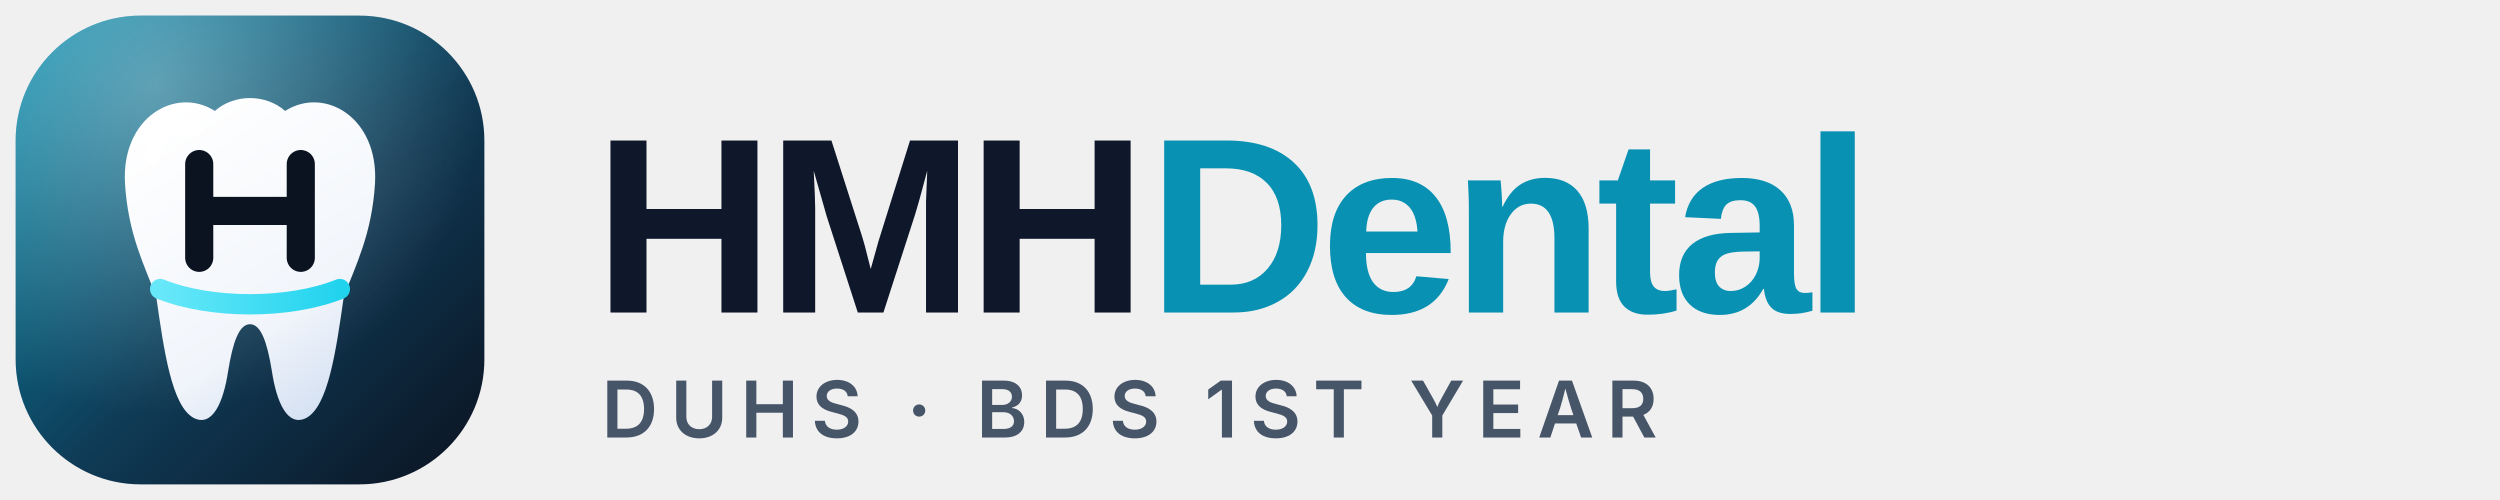
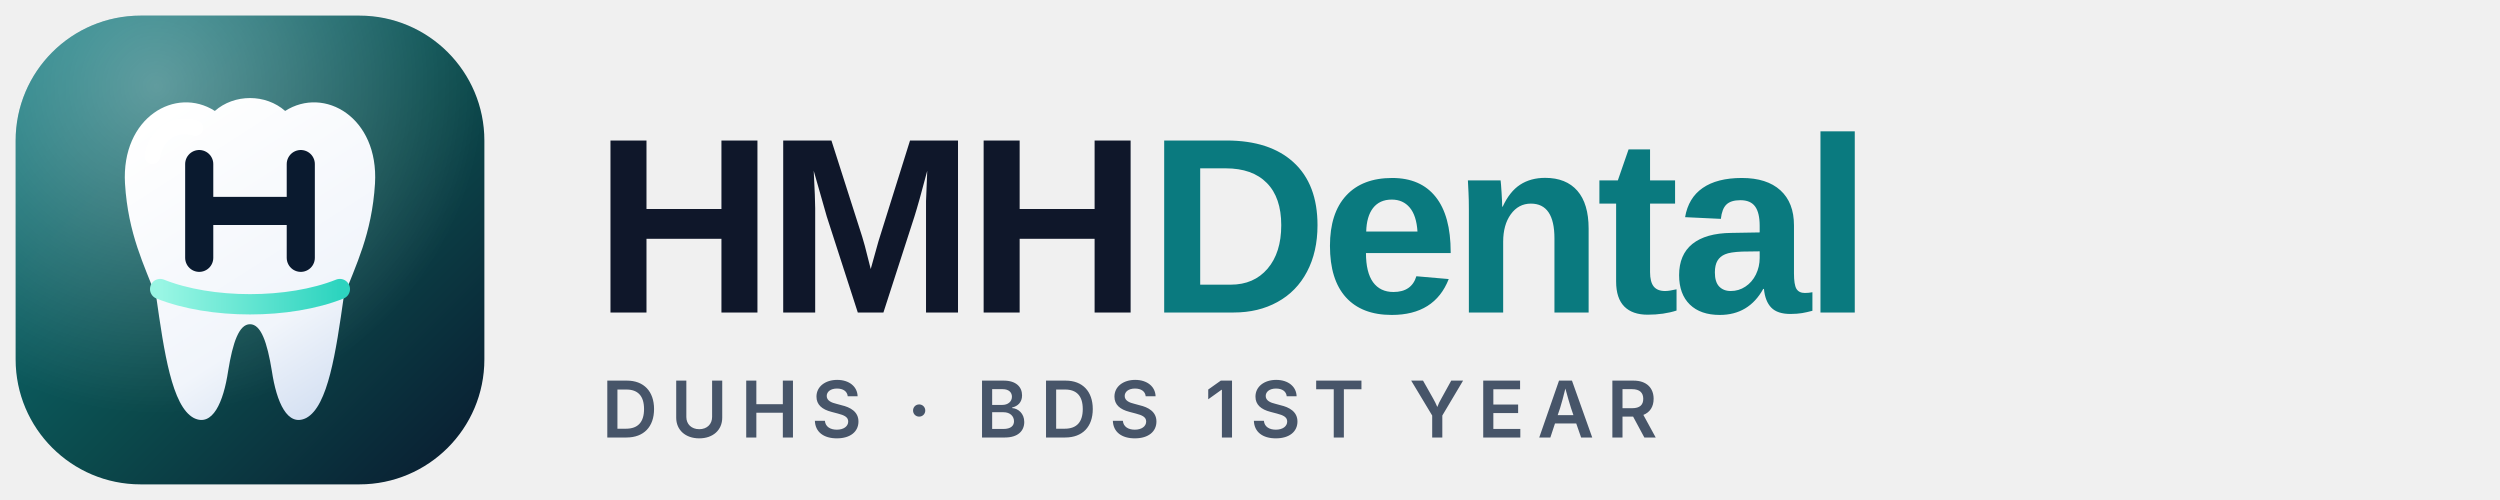
<svg xmlns="http://www.w3.org/2000/svg" viewBox="0 0 320 64">
  <svg x="0" y="0" width="64" height="64" viewBox="0 0 64 64">
    <defs>
      <linearGradient id="hmh-bg" x1="0" y1="0" x2="1" y2="1">
-         <stop offset="0" stop-color="#0891b2" />
-         <stop offset="0.55" stop-color="#0f3a55" />
-         <stop offset="1" stop-color="#0b1220" />
+         <stop offset="0" stop-color="#0a7a7f" />
+         <stop offset="0.55" stop-color="#0b4a4c" />
+         <stop offset="1" stop-color="#0a1a2f" />
      </linearGradient>
      <linearGradient id="hmh-tooth" x1="0.25" y1="0" x2="0.75" y2="1">
        <stop offset="0" stop-color="#ffffff" />
        <stop offset="0.7" stop-color="#f1f5fb" />
        <stop offset="1" stop-color="#d4e0f2" />
      </linearGradient>
      <linearGradient id="hmh-band" x1="0" y1="0" x2="1" y2="0">
-         <stop offset="0" stop-color="#67e8f9" />
-         <stop offset="1" stop-color="#22d3ee" />
+         <stop offset="0" stop-color="#99f6e4" />
+         <stop offset="1" stop-color="#2dd4bf" />
      </linearGradient>
      <radialGradient id="hmh-gloss" cx="0.3" cy="0.15" r="0.7">
        <stop offset="0" stop-color="#ffffff" stop-opacity="0.35" />
        <stop offset="1" stop-color="#ffffff" stop-opacity="0" />
      </radialGradient>
    </defs>
    <rect x="2" y="2" width="60" height="60" rx="16" fill="url(#hmh-bg)" />
    <rect x="2" y="2" width="60" height="60" rx="16" fill="url(#hmh-gloss)" />
    <path d="M16 23.5 C15.5 15 22.5 11 27.5 14.2 C30 12 34 12 36.5 14.2 C41.5 11 48.5 15 48 23.5 C47.6 30 45.5 34 44 38 C43 45 42 52 39.2 53.5 C36.8 54.7 35.4 51.5 34.8 47.5 C34.2 43.8 33.4 41.5 32 41.5 C30.6 41.5 29.8 43.8 29.2 47.5 C28.6 51.5 27.2 54.7 24.8 53.5 C22 52 21 45 20 38 C18.5 34 16.4 30 16 23.5 Z" fill="url(#hmh-tooth)" />
-     <path d="M25.5 21 V33 M38.5 21 V33 M25.5 27 H38.5" stroke="#0b1220" stroke-width="3.6" stroke-linecap="round" fill="none" />
+     <path d="M25.5 21 V33 M38.5 21 V33 M25.5 27 H38.5" stroke="#0a1a2f" stroke-width="3.6" stroke-linecap="round" fill="none" />
    <path d="M20.5 37 C27 39.6 37 39.6 43.5 37" stroke="url(#hmh-band)" stroke-width="2.6" stroke-linecap="round" fill="none" />
    <path d="M19.5 20 C20 17 22.5 15.6 25 16.4" stroke="#ffffff" stroke-width="2" stroke-linecap="round" fill="none" />
  </svg>
-   <text x="76" y="40" font-family="Manrope, Arial, sans-serif" font-size="32" font-weight="800" letter-spacing="-1" fill="#0f172a">HMH<tspan fill="#0891b2">Dental</tspan>
+   <text x="76" y="40" font-family="Manrope, Arial, sans-serif" font-size="32" font-weight="800" letter-spacing="-1" fill="#0f172a">HMH<tspan fill="#0a7a7f">Dental</tspan>
  </text>
  <text x="77" y="56" font-family="Inter, Arial, sans-serif" font-size="10" font-weight="600" letter-spacing="1.6" fill="#475569">DUHS · BDS 1ST YEAR</text>
</svg>
